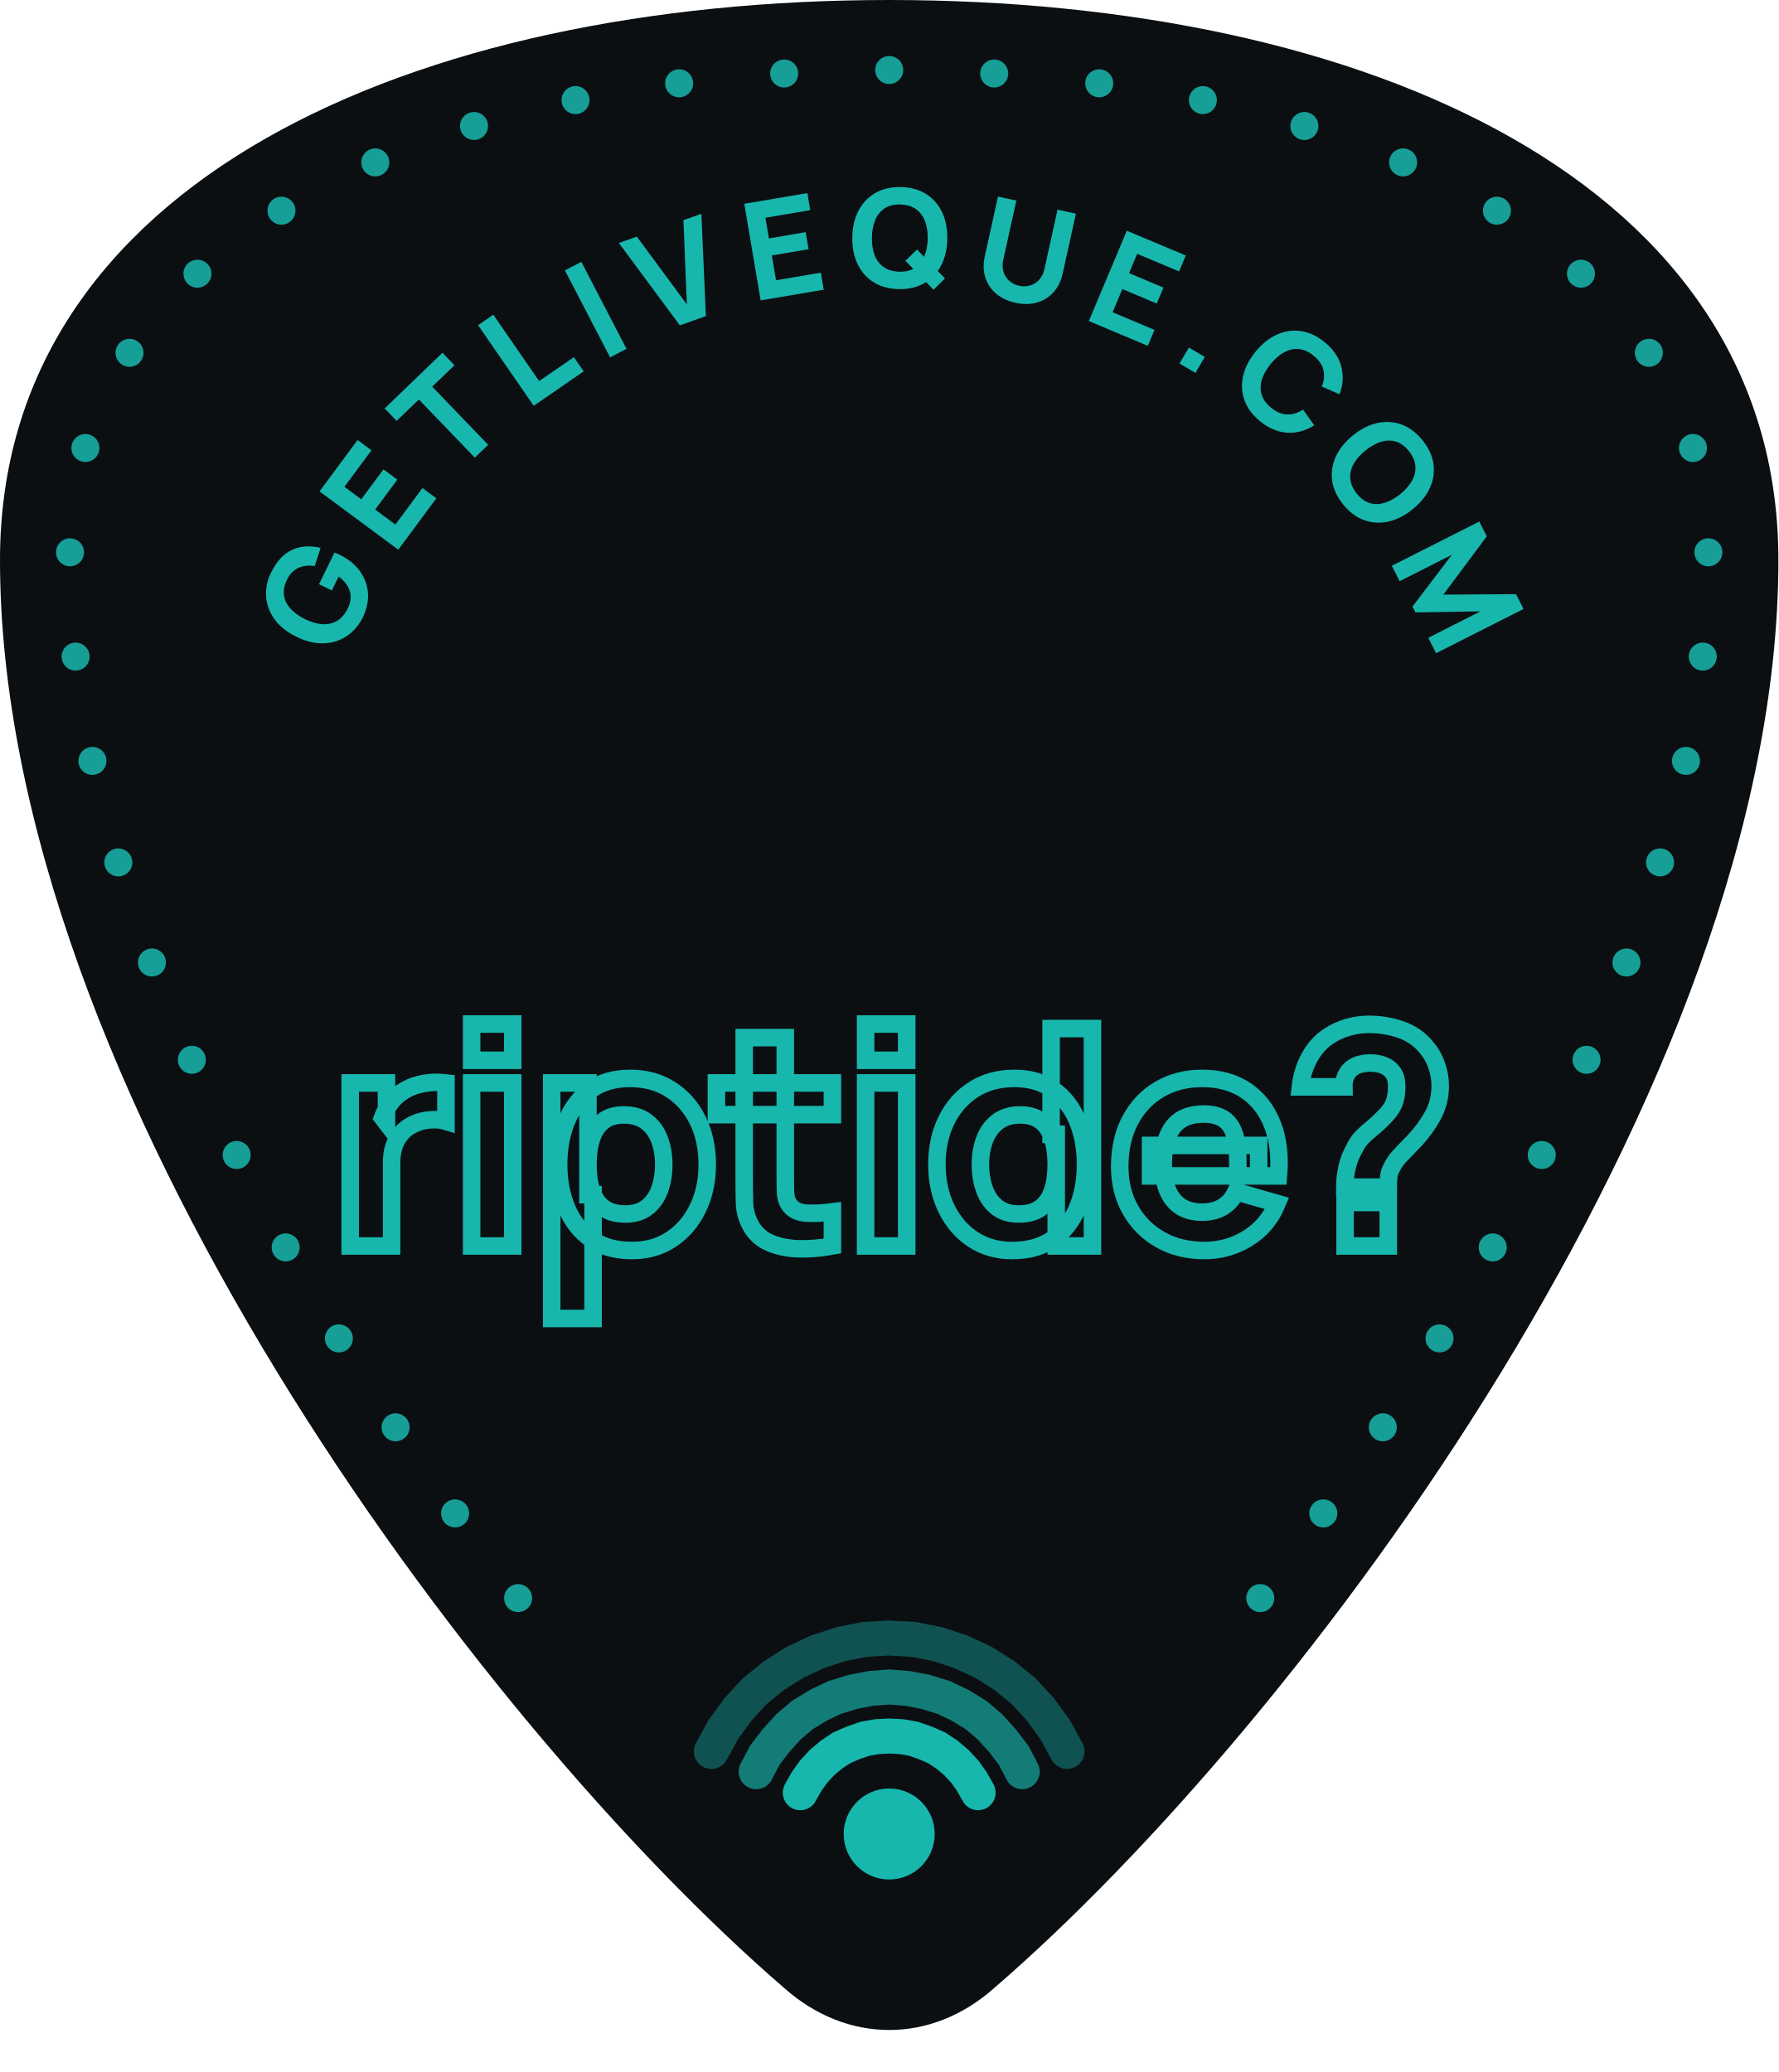
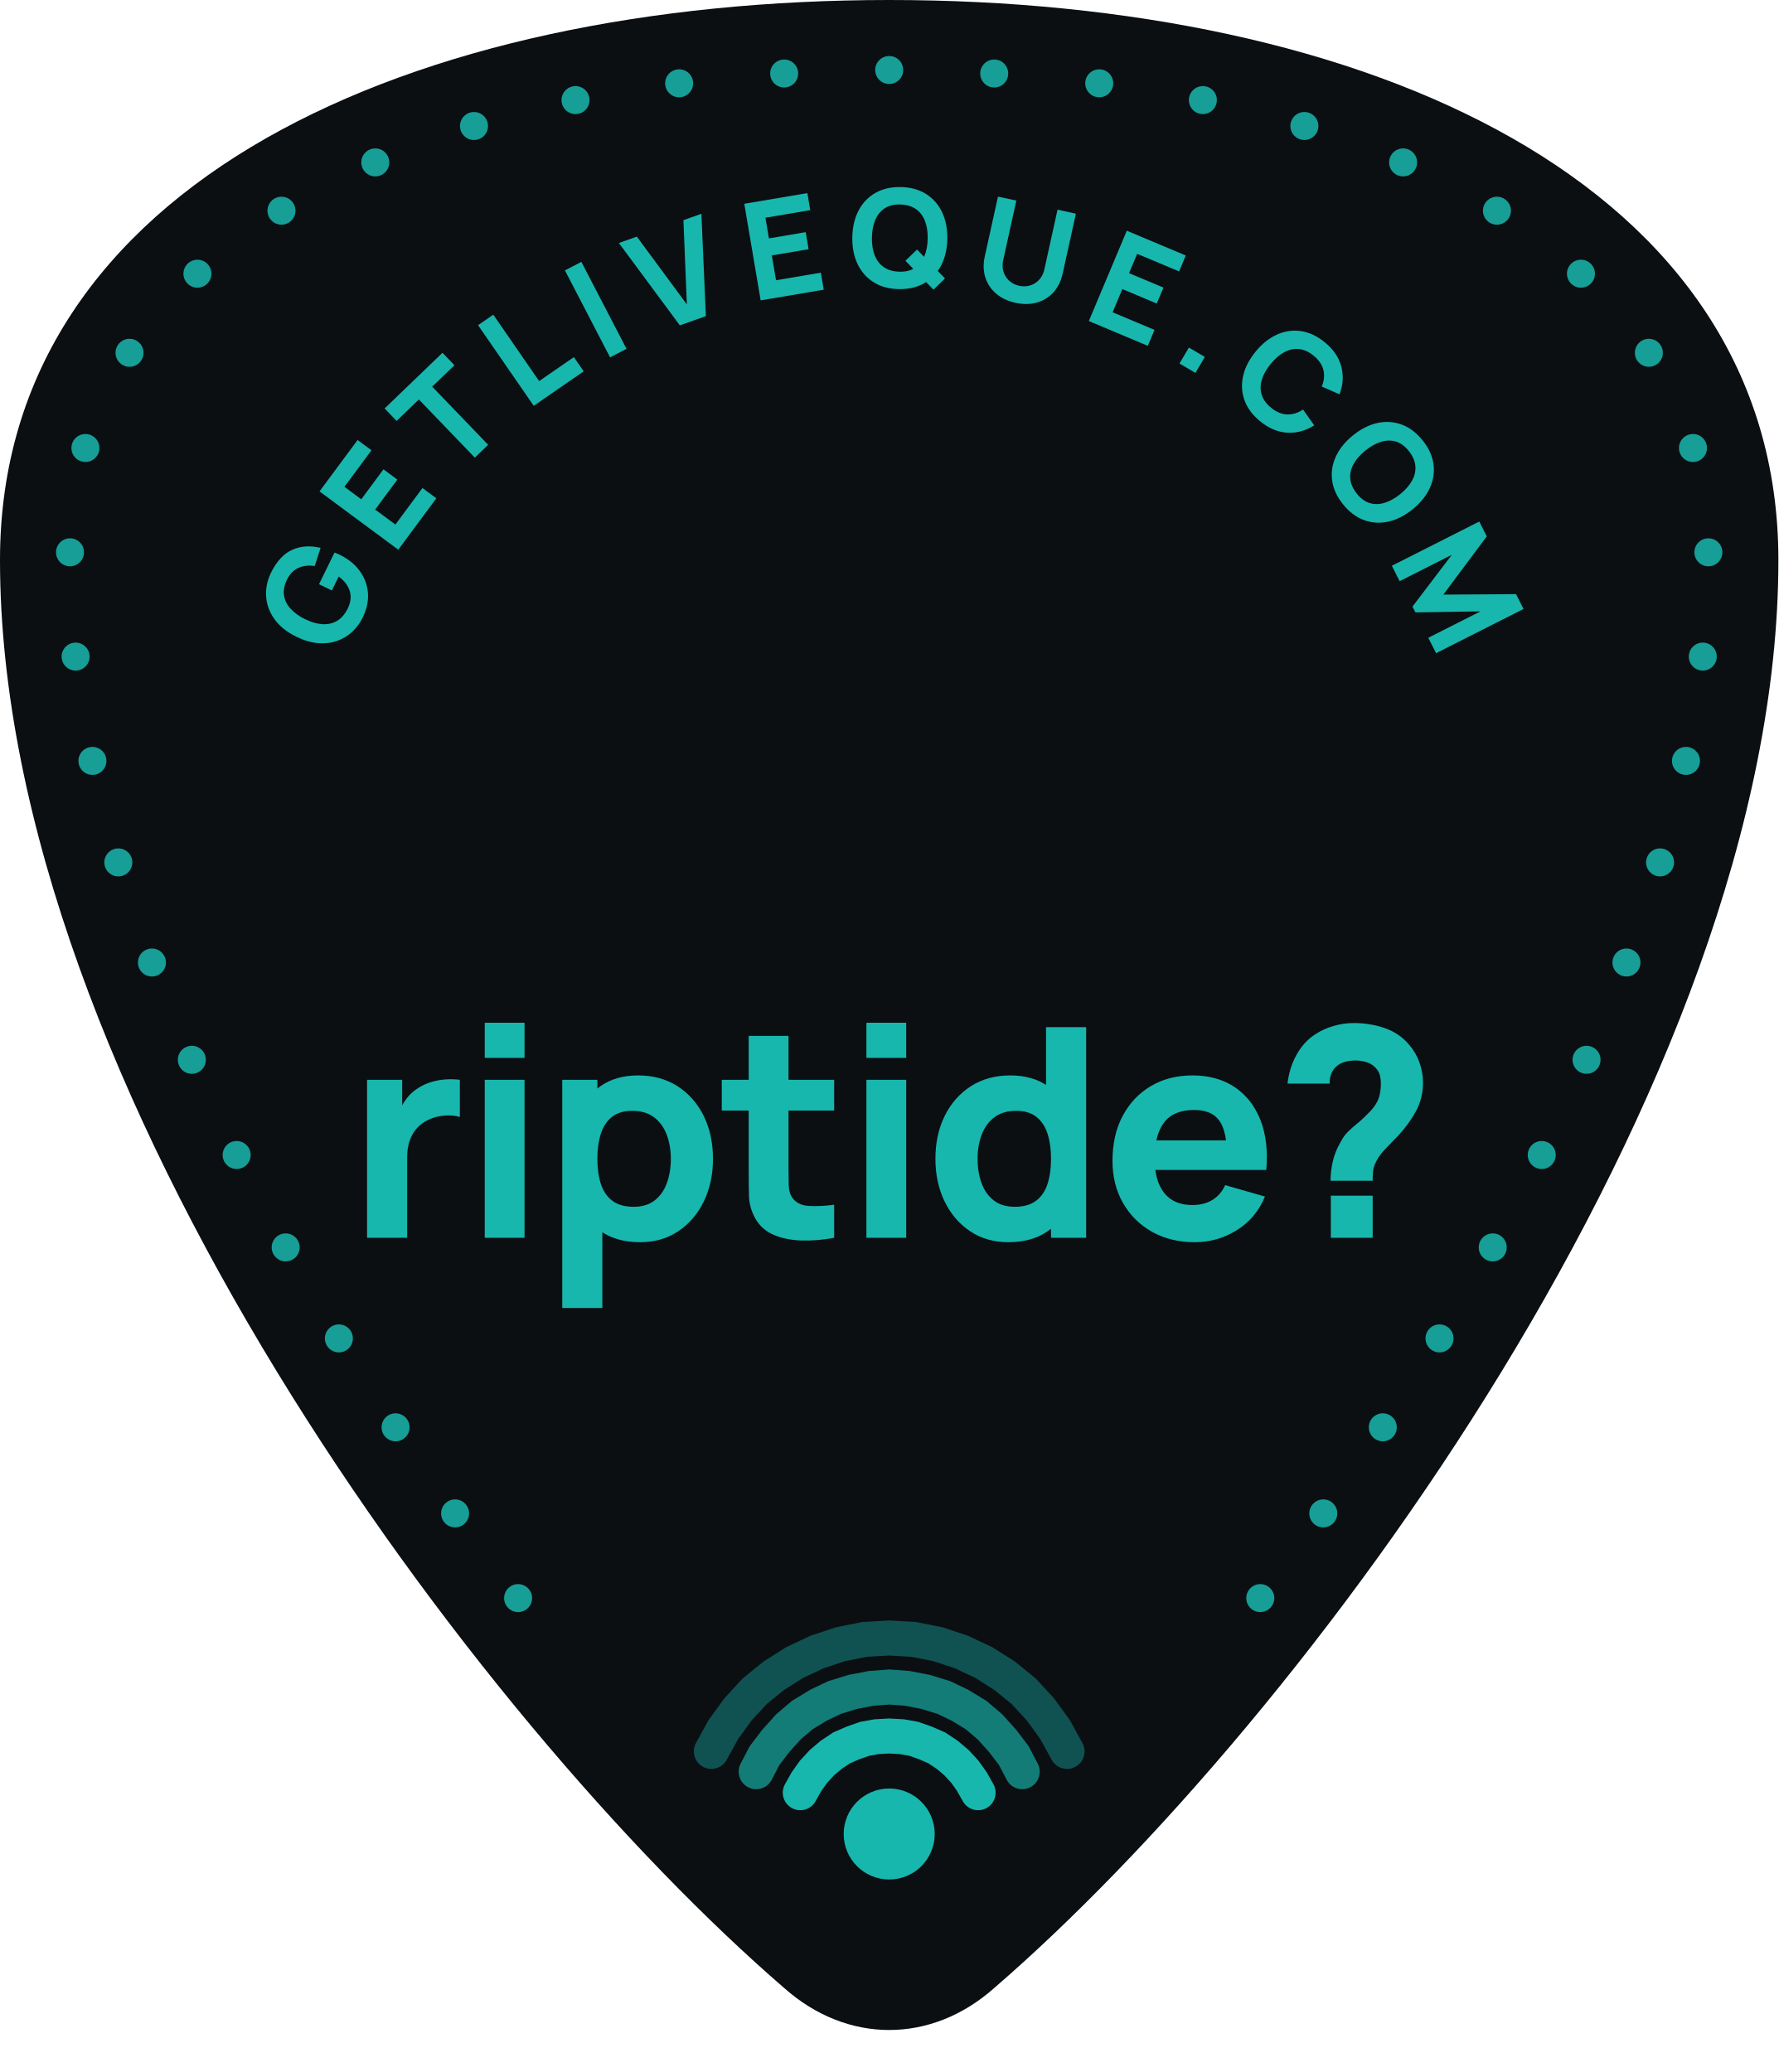
<svg xmlns="http://www.w3.org/2000/svg" viewBox="0 0 25.4 29.6" width="25.4mm" height="29.6mm">
  <defs>
    <clipPath id="pk">
      <path d="M 12.7 0.0 C 19.5 0.0 25.4 2.6 25.4 8.0 C 25.4 15.5 18.6 24.6 14.2 28.4 C 13.3 29.2 12.1 29.2 11.2 28.4 C 6.8 24.6 0.0 15.5 0.0 8.0 C 0.0 2.6 5.9 0.0 12.7 0.0 Z" />
    </clipPath>
  </defs>
  <path d="M 12.7 0.0 C 19.5 0.0 25.4 2.6 25.4 8.0 C 25.4 15.5 18.6 24.6 14.2 28.4 C 13.3 29.2 12.1 29.2 11.2 28.4 C 6.8 24.6 0.0 15.5 0.0 8.0 C 0.0 2.6 5.9 0.0 12.7 0.0 Z" fill="#0B0F12" />
  <g clip-path="url(#pk)">
    <circle cx="12.70" cy="1.00" r="0.2" fill="#17B7AE" opacity="0.85" />
    <circle cx="14.20" cy="1.05" r="0.2" fill="#17B7AE" opacity="0.85" />
    <circle cx="15.70" cy="1.19" r="0.2" fill="#17B7AE" opacity="0.85" />
    <circle cx="17.18" cy="1.43" r="0.2" fill="#17B7AE" opacity="0.85" />
    <circle cx="18.63" cy="1.80" r="0.2" fill="#17B7AE" opacity="0.85" />
    <circle cx="20.04" cy="2.32" r="0.2" fill="#17B7AE" opacity="0.85" />
    <circle cx="21.38" cy="3.01" r="0.2" fill="#17B7AE" opacity="0.85" />
    <circle cx="22.58" cy="3.91" r="0.2" fill="#17B7AE" opacity="0.85" />
    <circle cx="23.55" cy="5.04" r="0.2" fill="#17B7AE" opacity="0.85" />
    <circle cx="24.18" cy="6.40" r="0.2" fill="#17B7AE" opacity="0.85" />
    <circle cx="24.40" cy="7.89" r="0.2" fill="#17B7AE" opacity="0.85" />
    <circle cx="24.32" cy="9.38" r="0.2" fill="#17B7AE" opacity="0.85" />
    <circle cx="24.08" cy="10.87" r="0.2" fill="#17B7AE" opacity="0.85" />
    <circle cx="23.71" cy="12.32" r="0.2" fill="#17B7AE" opacity="0.85" />
    <circle cx="23.23" cy="13.75" r="0.2" fill="#17B7AE" opacity="0.85" />
    <circle cx="22.66" cy="15.14" r="0.2" fill="#17B7AE" opacity="0.85" />
    <circle cx="22.02" cy="16.50" r="0.2" fill="#17B7AE" opacity="0.85" />
    <circle cx="21.32" cy="17.82" r="0.2" fill="#17B7AE" opacity="0.85" />
    <circle cx="20.56" cy="19.12" r="0.2" fill="#17B7AE" opacity="0.85" />
    <circle cx="19.75" cy="20.39" r="0.2" fill="#17B7AE" opacity="0.85" />
    <circle cx="18.90" cy="21.62" r="0.2" fill="#17B7AE" opacity="0.85" />
    <circle cx="18.00" cy="22.83" r="0.2" fill="#17B7AE" opacity="0.85" />
    <circle cx="7.40" cy="22.83" r="0.2" fill="#17B7AE" opacity="0.85" />
    <circle cx="6.50" cy="21.62" r="0.2" fill="#17B7AE" opacity="0.85" />
    <circle cx="5.65" cy="20.39" r="0.2" fill="#17B7AE" opacity="0.85" />
    <circle cx="4.84" cy="19.12" r="0.2" fill="#17B7AE" opacity="0.85" />
    <circle cx="4.08" cy="17.82" r="0.2" fill="#17B7AE" opacity="0.85" />
    <circle cx="3.38" cy="16.50" r="0.2" fill="#17B7AE" opacity="0.85" />
    <circle cx="2.74" cy="15.14" r="0.2" fill="#17B7AE" opacity="0.85" />
    <circle cx="2.17" cy="13.75" r="0.2" fill="#17B7AE" opacity="0.85" />
    <circle cx="1.69" cy="12.32" r="0.2" fill="#17B7AE" opacity="0.85" />
    <circle cx="1.32" cy="10.87" r="0.2" fill="#17B7AE" opacity="0.85" />
    <circle cx="1.08" cy="9.38" r="0.2" fill="#17B7AE" opacity="0.85" />
    <circle cx="1.00" cy="7.89" r="0.2" fill="#17B7AE" opacity="0.85" />
    <circle cx="1.22" cy="6.40" r="0.2" fill="#17B7AE" opacity="0.85" />
    <circle cx="1.85" cy="5.04" r="0.2" fill="#17B7AE" opacity="0.85" />
    <circle cx="2.82" cy="3.91" r="0.2" fill="#17B7AE" opacity="0.85" />
    <circle cx="4.02" cy="3.01" r="0.2" fill="#17B7AE" opacity="0.85" />
    <circle cx="5.36" cy="2.32" r="0.2" fill="#17B7AE" opacity="0.85" />
    <circle cx="6.77" cy="1.80" r="0.2" fill="#17B7AE" opacity="0.85" />
    <circle cx="8.22" cy="1.43" r="0.2" fill="#17B7AE" opacity="0.85" />
    <circle cx="9.70" cy="1.19" r="0.2" fill="#17B7AE" opacity="0.85" />
    <circle cx="11.20" cy="1.05" r="0.2" fill="#17B7AE" opacity="0.85" />
    <path d="M11.43 25.61 L11.52 25.45 L11.62 25.31 L11.74 25.18 L11.87 25.07 L12.02 24.97 L12.18 24.90 L12.35 24.84 L12.52 24.81 L12.70 24.80 L12.88 24.81 L13.05 24.84 L13.22 24.90 L13.38 24.97 L13.53 25.07 L13.66 25.18 L13.78 25.31 L13.88 25.45 L13.97 25.61" fill="none" stroke="#17B7AE" stroke-width="0.5" stroke-linecap="round" opacity="1.0" />
    <path d="M10.80 25.31 L10.92 25.08 L11.08 24.87 L11.26 24.67 L11.46 24.50 L11.69 24.36 L11.92 24.25 L12.18 24.17 L12.44 24.12 L12.70 24.10 L12.96 24.12 L13.22 24.17 L13.48 24.25 L13.71 24.36 L13.94 24.50 L14.14 24.67 L14.32 24.87 L14.48 25.08 L14.60 25.31" fill="none" stroke="#17B7AE" stroke-width="0.5" stroke-linecap="round" opacity="0.65" />
    <path d="M10.16 25.02 L10.33 24.71 L10.54 24.42 L10.78 24.16 L11.05 23.94 L11.35 23.75 L11.67 23.60 L12.00 23.49 L12.35 23.42 L12.70 23.40 L13.05 23.42 L13.40 23.49 L13.73 23.60 L14.05 23.75 L14.35 23.94 L14.62 24.16 L14.86 24.42 L15.07 24.71 L15.24 25.02" fill="none" stroke="#17B7AE" stroke-width="0.5" stroke-linecap="round" opacity="0.4" />
    <circle cx="12.7" cy="26.2" r="0.65" fill="#17B7AE" />
    <g transform="translate(5.154 8.810) rotate(-63.94)" opacity="1.0">
      <path transform="translate(-0.720 0) scale(0.000972 -0.000972)" d="M740 -30Q604 -30 481.0 18.5Q358 67 263.5 162.0Q169 257 114.5 397.0Q60 537 60 720Q60 959 151.5 1126.5Q243 1294 397.5 1382.0Q552 1470 740 1470Q1018 1470 1177.0 1341.0Q1336 1212 1390 976L1112 936Q1073 1062 984.5 1137.5Q896 1213 758 1214Q621 1216 530.0 1155.0Q439 1094 393.5 982.0Q348 870 348 720Q348 570 393.5 460.0Q439 350 530.0 289.0Q621 228 758 226Q851 224 926.5 258.0Q1002 292 1054.0 365.0Q1106 438 1128 552H900V762H1418Q1420 749 1421.0 716.0Q1422 683 1422 678Q1422 471 1338.0 311.0Q1254 151 1101.0 60.5Q948 -30 740 -30Z" fill="#17B7AE" />
    </g>
    <g transform="translate(5.949 7.501) rotate(-53.48)" opacity="1.0">
      <path transform="translate(-0.574 0) scale(0.000972 -0.000972)" d="M140 0V1440H1080V1186H412V878H960V624H412V254H1080V0Z" fill="#17B7AE" />
    </g>
    <g transform="translate(6.877 6.446) rotate(-43.89)" opacity="1.0">
      <path transform="translate(-0.593 0) scale(0.000972 -0.000972)" d="M474 0V1186H20V1440H1200V1186H746V0Z" fill="#17B7AE" />
    </g>
    <g transform="translate(7.928 5.587) rotate(-34.62)" opacity="1.0">
      <path transform="translate(-0.526 0) scale(0.000972 -0.000972)" d="M160 0V1440H432V254H1052V0Z" fill="#17B7AE" />
    </g>
    <g transform="translate(8.831 5.044) rotate(-27.43)" opacity="1.0">
      <path transform="translate(-0.288 0) scale(0.000972 -0.000972)" d="M160 0V1440H432V0Z" fill="#17B7AE" />
    </g>
    <g transform="translate(9.896 4.582) rotate(-19.50)" opacity="1.0">
      <path transform="translate(-0.635 0) scale(0.000972 -0.000972)" d="M450 0 10 1440H290L650 256L1016 1440H1296L856 0Z" fill="#17B7AE" />
    </g>
    <g transform="translate(11.296 4.218) rotate(-9.62)" opacity="1.0">
      <path transform="translate(-0.574 0) scale(0.000972 -0.000972)" d="M140 0V1440H1080V1186H412V878H960V624H412V254H1080V0Z" fill="#17B7AE" />
    </g>
    <g transform="translate(12.840 4.101) rotate(0.96)" opacity="1.0">
      <path transform="translate(-0.737 0) scale(0.000972 -0.000972)" d="M1266 -30 846 388 1014 556 1432 138ZM758 -30Q542 -30 385.5 64.0Q229 158 144.5 327.0Q60 496 60 720Q60 944 144.5 1113.0Q229 1282 385.5 1376.0Q542 1470 758 1470Q974 1470 1130.5 1376.0Q1287 1282 1371.5 1113.0Q1456 944 1456 720Q1456 496 1371.5 327.0Q1287 158 1130.5 64.0Q974 -30 758 -30ZM758 226Q895 224 986.0 285.0Q1077 346 1122.5 458.0Q1168 570 1168 720Q1168 870 1122.5 980.0Q1077 1090 986.0 1151.0Q895 1212 758 1214Q621 1216 530.0 1155.0Q439 1094 393.5 982.0Q348 870 348 720Q348 570 393.5 460.0Q439 350 530.0 289.0Q621 228 758 226Z" fill="#17B7AE" />
    </g>
    <g transform="translate(14.509 4.297) rotate(12.44)" opacity="1.0">
      <path transform="translate(-0.706 0) scale(0.000972 -0.000972)" d="M726 -30Q552 -30 420.0 40.5Q288 111 214.0 239.0Q140 367 140 540V1438L416 1440V542Q416 471 440.0 413.0Q464 355 506.5 313.0Q549 271 605.5 248.5Q662 226 726 226Q792 226 848.5 249.0Q905 272 947.0 314.0Q989 356 1012.5 414.0Q1036 472 1036 542V1440H1312V540Q1312 367 1238.0 239.0Q1164 111 1032.0 40.5Q900 -30 726 -30Z" fill="#17B7AE" />
    </g>
    <g transform="translate(15.955 4.756) rotate(22.80)" opacity="1.0">
      <path transform="translate(-0.574 0) scale(0.000972 -0.000972)" d="M140 0V1440H1080V1186H412V878H960V624H412V254H1080V0Z" fill="#17B7AE" />
    </g>
    <g transform="translate(16.960 5.260) rotate(30.47)" opacity="1.0">
      <path transform="translate(-0.311 0) scale(0.000972 -0.000972)" d="M184 0V272H456V0Z" fill="#17B7AE" />
    </g>
    <g transform="translate(18.007 5.988) rotate(39.18)" opacity="1.0">
      <path transform="translate(-0.725 0) scale(0.000972 -0.000972)" d="M758 -30Q542 -30 385.5 64.0Q229 158 144.5 327.0Q60 496 60 720Q60 944 144.5 1113.0Q229 1282 385.5 1376.0Q542 1470 758 1470Q1006 1470 1174.5 1347.0Q1343 1224 1412 1014L1138 938Q1098 1069 1003.0 1141.5Q908 1214 758 1214Q621 1214 529.5 1153.0Q438 1092 392.0 981.0Q346 870 346 720Q346 570 392.0 459.0Q438 348 529.5 287.0Q621 226 758 226Q908 226 1003.0 299.0Q1098 372 1138 502L1412 426Q1343 216 1174.5 93.0Q1006 -30 758 -30Z" fill="#17B7AE" />
    </g>
    <g transform="translate(19.208 7.190) rotate(50.79)" opacity="1.0">
      <path transform="translate(-0.737 0) scale(0.000972 -0.000972)" d="M758 -30Q542 -30 385.5 64.0Q229 158 144.5 327.0Q60 496 60 720Q60 944 144.5 1113.0Q229 1282 385.5 1376.0Q542 1470 758 1470Q974 1470 1130.5 1376.0Q1287 1282 1371.5 1113.0Q1456 944 1456 720Q1456 496 1371.5 327.0Q1287 158 1130.5 64.0Q974 -30 758 -30ZM758 226Q895 224 986.0 285.0Q1077 346 1122.5 458.0Q1168 570 1168 720Q1168 870 1122.5 980.0Q1077 1090 986.0 1151.0Q895 1212 758 1214Q621 1216 530.0 1155.0Q439 1094 393.5 982.0Q348 870 348 720Q348 570 393.5 460.0Q439 350 530.0 289.0Q621 228 758 226Z" fill="#17B7AE" />
    </g>
    <g transform="translate(20.195 8.707) rotate(63.16)" opacity="1.0">
      <path transform="translate(-0.836 0) scale(0.000972 -0.000972)" d="M140 0V1440H384L860 484L1336 1440H1580V0H1326V860L908 0H812L394 860V0Z" fill="#17B7AE" />
    </g>
-     <path transform="translate(4.700 17.800) scale(0.002157 -0.002157)" d="M140 0V1080H380V816L354 850Q375 906 410.0 952.0Q445 998 496 1028Q535 1052 581.0 1065.5Q627 1079 676.0 1082.5Q725 1086 774 1080V826Q729 840 669.5 835.5Q610 831 562 808Q514 786 481.0 749.5Q448 713 431.0 663.5Q414 614 414 552V0Z" fill="none" stroke="#17B7AE" stroke-width="115.9" />
-     <path transform="translate(6.391 17.800) scale(0.002157 -0.002157)" d="M160 1230V1470H432V1230ZM160 0V1080H432V0Z" fill="none" stroke="#17B7AE" stroke-width="115.9" />
-     <path transform="translate(7.582 17.800) scale(0.002157 -0.002157)" d="M670 -30Q509 -30 401.0 45.0Q293 120 238.5 249.0Q184 378 184 540Q184 702 238.0 831.0Q292 960 397.0 1035.0Q502 1110 656 1110Q811 1110 926.0 1036.0Q1041 962 1104.5 833.5Q1168 705 1168 540Q1168 378 1105.5 249.0Q1043 120 931.0 45.0Q819 -30 670 -30ZM138 -480V1080H378V340H412V-480ZM626 212Q714 212 770.0 256.0Q826 300 853.0 374.5Q880 449 880 540Q880 630 852.0 704.5Q824 779 765.5 823.5Q707 868 616 868Q531 868 478.5 827.0Q426 786 402.0 712.0Q378 638 378 540Q378 442 402.0 368.0Q426 294 480.5 253.0Q535 212 626 212Z" fill="none" stroke="#17B7AE" stroke-width="115.9" />
-     <path transform="translate(10.189 17.800) scale(0.002157 -0.002157)" d="M788 0Q676 -21 568.5 -18.5Q461 -16 376.5 19.5Q292 55 248 134Q208 208 206.0 284.5Q204 361 204 458V1380H476V474Q476 411 477.5 360.5Q479 310 498 280Q534 223 613.0 218.0Q692 213 788 226ZM20 870V1080H788V870Z" fill="none" stroke="#17B7AE" stroke-width="115.9" />
-     <path transform="translate(12.018 17.800) scale(0.002157 -0.002157)" d="M160 1230V1470H432V1230ZM160 0V1080H432V0Z" fill="none" stroke="#17B7AE" stroke-width="115.9" />
-     <path transform="translate(13.209 17.800) scale(0.002157 -0.002157)" d="M578 -30Q429 -30 317.0 45.0Q205 120 142.5 249.0Q80 378 80 540Q80 705 143.5 833.5Q207 962 322.0 1036.0Q437 1110 592 1110Q746 1110 851.0 1035.0Q956 960 1010.0 831.0Q1064 702 1064 540Q1064 378 1009.5 249.0Q955 120 847.0 45.0Q739 -30 578 -30ZM622 212Q713 212 767.5 253.0Q822 294 846.0 368.0Q870 442 870 540Q870 638 846.0 712.0Q822 786 769.5 827.0Q717 868 632 868Q541 868 482.5 823.5Q424 779 396.0 704.5Q368 630 368 540Q368 449 395.0 374.5Q422 300 478.0 256.0Q534 212 622 212ZM870 0V740H836V1440H1110V0Z" fill="none" stroke="#17B7AE" stroke-width="115.9" />
-     <path transform="translate(15.820 17.800) scale(0.002157 -0.002157)" d="M642 -30Q476 -30 349.5 41.5Q223 113 151.5 238.5Q80 364 80 526Q80 703 150.0 834.0Q220 965 343.0 1037.5Q466 1110 626 1110Q796 1110 915.0 1030.0Q1034 950 1091.0 805.0Q1148 660 1131 464H862V564Q862 729 809.5 801.5Q757 874 638 874Q499 874 433.5 789.5Q368 705 368 540Q368 389 433.5 306.5Q499 224 626 224Q706 224 763.0 259.0Q820 294 850 360L1122 282Q1061 134 929.5 52.0Q798 -30 642 -30ZM284 464V666H1000V464Z" fill="none" stroke="#17B7AE" stroke-width="115.9" />
-     <path transform="translate(18.357 17.800) scale(0.002157 -0.002157)" d="M394 390Q394 456 409.5 522.0Q425 588 456 642Q481 693 510.5 722.5Q540 752 578.5 783.0Q617 814 670 870Q711 915 724.5 958.5Q738 1002 738 1054Q738 1081 732.5 1106.0Q727 1131 712 1150Q688 1183 648.5 1197.5Q609 1212 564 1212Q530 1212 497.5 1204.0Q465 1196 442 1178Q414 1157 400.5 1125.0Q387 1093 388 1054H100Q112 1161 161.0 1250.0Q210 1339 288 1390Q345 1428 414.0 1448.0Q483 1468 552 1468Q666 1468 767.0 1432.5Q868 1397 934 1316Q978 1265 1002.0 1197.5Q1026 1130 1026 1062Q1026 953 977.0 864.0Q928 775 856 698Q825 665 800.5 640.5Q776 616 756.5 594.5Q737 573 722 550Q694 504 688.0 475.0Q682 446 682 390ZM396 0V288H682V0Z" fill="none" stroke="#17B7AE" stroke-width="115.9" />
+     <path transform="translate(4.950 17.683) scale(0.00209 -0.00209)" d="M140 0V1080H380V816L354 850Q375 906 410.0 952.0Q445 998 496 1028Q535 1052 581.0 1065.5Q627 1079 676.0 1082.5Q725 1086 774 1080V826Q729 840 669.5 835.5Q610 831 562 808Q514 786 481.0 749.5Q448 713 431.0 663.5Q414 614 414 552V0Z" fill="#17B7AE" />
+     <path transform="translate(6.589 17.683) scale(0.00209 -0.00209)" d="M160 1230V1470H432V1230ZM160 0V1080H432V0Z" fill="#17B7AE" />
+     <path transform="translate(7.742 17.683) scale(0.00209 -0.00209)" d="M670 -30Q509 -30 401.0 45.0Q293 120 238.5 249.0Q184 378 184 540Q184 702 238.0 831.0Q292 960 397.0 1035.0Q502 1110 656 1110Q811 1110 926.0 1036.0Q1041 962 1104.5 833.5Q1168 705 1168 540Q1168 378 1105.5 249.0Q1043 120 931.0 45.0Q819 -30 670 -30ZM138 -480V1080H378V340H412V-480ZM626 212Q714 212 770.0 256.0Q826 300 853.0 374.5Q880 449 880 540Q880 630 852.0 704.5Q824 779 765.5 823.5Q707 868 616 868Q531 868 478.5 827.0Q426 786 402.0 712.0Q378 638 378 540Q378 442 402.0 368.0Q426 294 480.5 253.0Q535 212 626 212Z" fill="#17B7AE" />
+     <path transform="translate(10.267 17.683) scale(0.00209 -0.00209)" d="M788 0Q676 -21 568.5 -18.5Q461 -16 376.5 19.5Q292 55 248 134Q208 208 206.0 284.5Q204 361 204 458V1380H476V474Q476 411 477.5 360.5Q479 310 498 280Q534 223 613.0 218.0Q692 213 788 226ZM20 870V1080H788V870Z" fill="#17B7AE" />
+     <path transform="translate(12.040 17.683) scale(0.00209 -0.00209)" d="M160 1230V1470H432V1230ZM160 0V1080H432V0Z" fill="#17B7AE" />
+     <path transform="translate(13.193 17.683) scale(0.00209 -0.00209)" d="M578 -30Q429 -30 317.0 45.0Q205 120 142.5 249.0Q80 378 80 540Q80 705 143.5 833.5Q207 962 322.0 1036.0Q437 1110 592 1110Q746 1110 851.0 1035.0Q956 960 1010.0 831.0Q1064 702 1064 540Q1064 378 1009.5 249.0Q955 120 847.0 45.0Q739 -30 578 -30ZM622 212Q713 212 767.5 253.0Q822 294 846.0 368.0Q870 442 870 540Q870 638 846.0 712.0Q822 786 769.5 827.0Q717 868 632 868Q541 868 482.5 823.5Q424 779 396.0 704.5Q368 630 368 540Q368 449 395.0 374.5Q422 300 478.0 256.0Q534 212 622 212ZM870 0V740H836V1440H1110V0Z" fill="#17B7AE" />
+     <path transform="translate(15.722 17.683) scale(0.00209 -0.00209)" d="M642 -30Q476 -30 349.5 41.5Q223 113 151.5 238.5Q80 364 80 526Q80 703 150.0 834.0Q220 965 343.0 1037.5Q466 1110 626 1110Q796 1110 915.0 1030.0Q1034 950 1091.0 805.0Q1148 660 1131 464H862V564Q862 729 809.5 801.5Q757 874 638 874Q499 874 433.5 789.5Q368 705 368 540Q368 389 433.5 306.5Q499 224 626 224Q706 224 763.0 259.0Q820 294 850 360L1122 282Q1061 134 929.5 52.0Q798 -30 642 -30ZM284 464V666H1000V464Z" fill="#17B7AE" />
+     <path transform="translate(18.180 17.683) scale(0.00209 -0.00209)" d="M394 390Q394 456 409.5 522.0Q425 588 456 642Q481 693 510.5 722.5Q540 752 578.5 783.0Q617 814 670 870Q711 915 724.5 958.5Q738 1002 738 1054Q738 1081 732.5 1106.0Q727 1131 712 1150Q688 1183 648.5 1197.5Q609 1212 564 1212Q530 1212 497.5 1204.0Q465 1196 442 1178Q414 1157 400.5 1125.0Q387 1093 388 1054H100Q112 1161 161.0 1250.0Q210 1339 288 1390Q345 1428 414.0 1448.0Q483 1468 552 1468Q666 1468 767.0 1432.5Q868 1397 934 1316Q978 1265 1002.0 1197.5Q1026 1130 1026 1062Q1026 953 977.0 864.0Q928 775 856 698Q825 665 800.5 640.5Q776 616 756.5 594.5Q737 573 722 550Q694 504 688.0 475.0Q682 446 682 390ZM396 0V288H682V0Z" fill="#17B7AE" />
  </g>
</svg>
